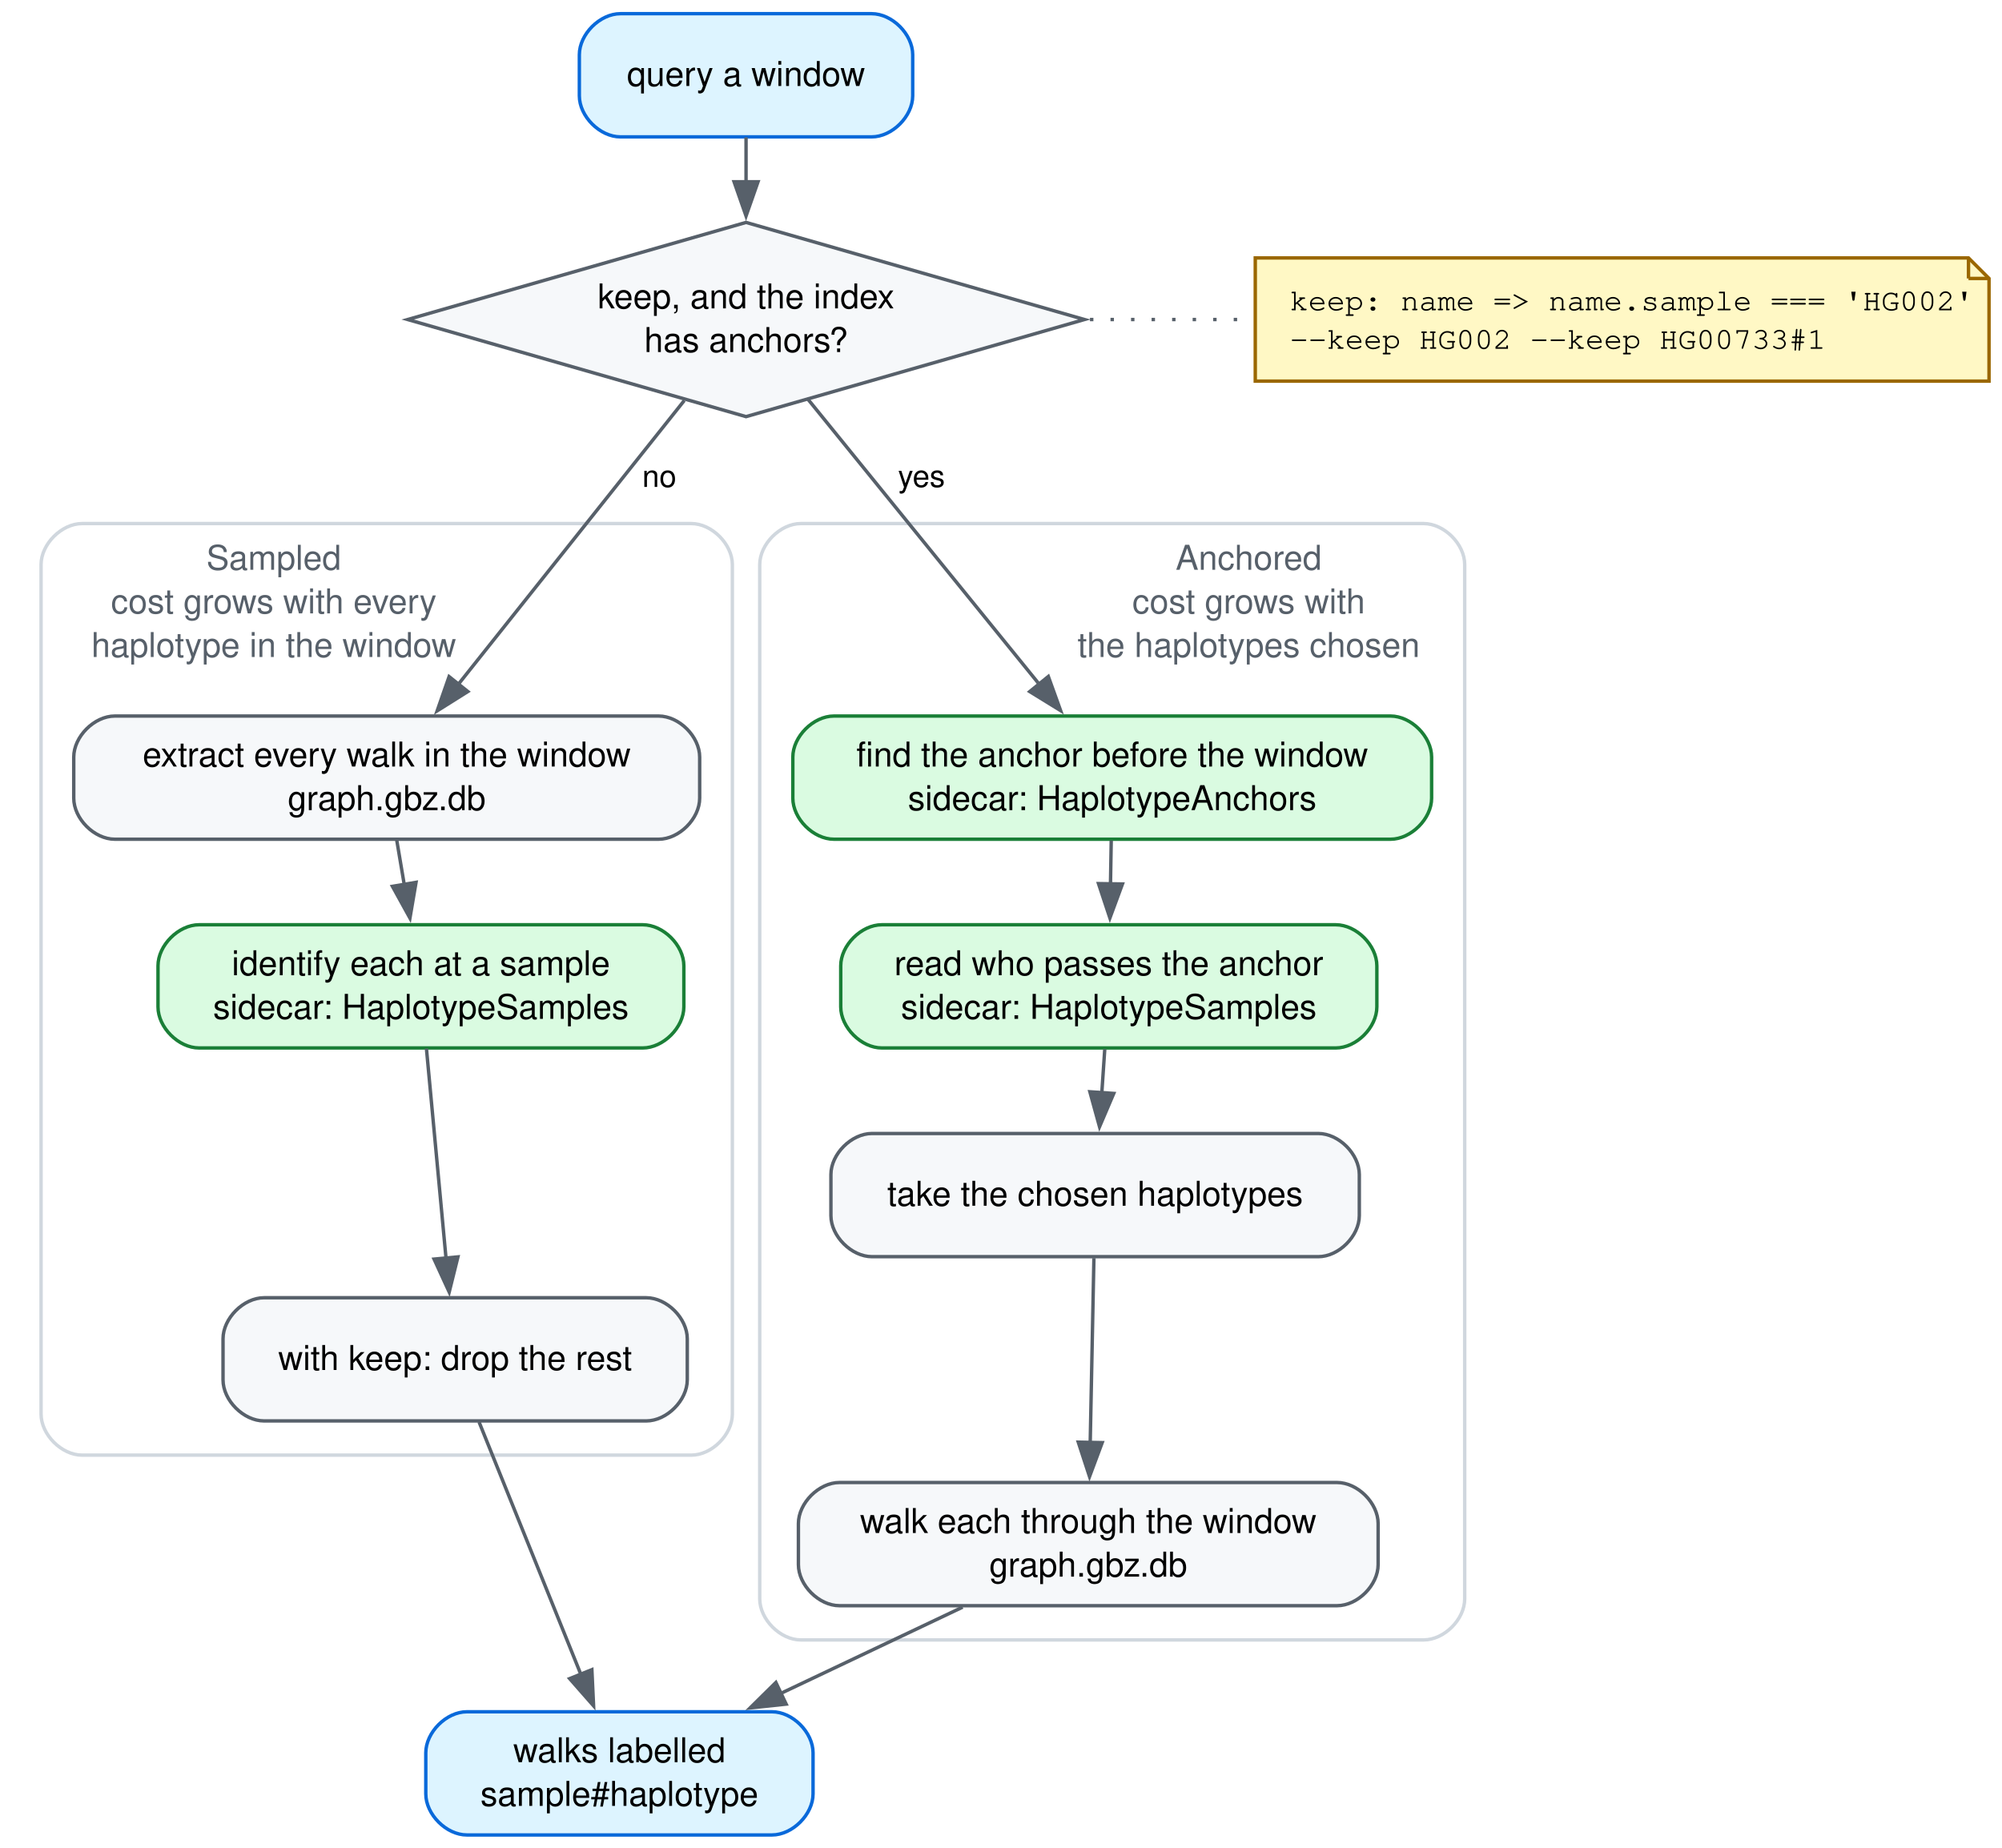
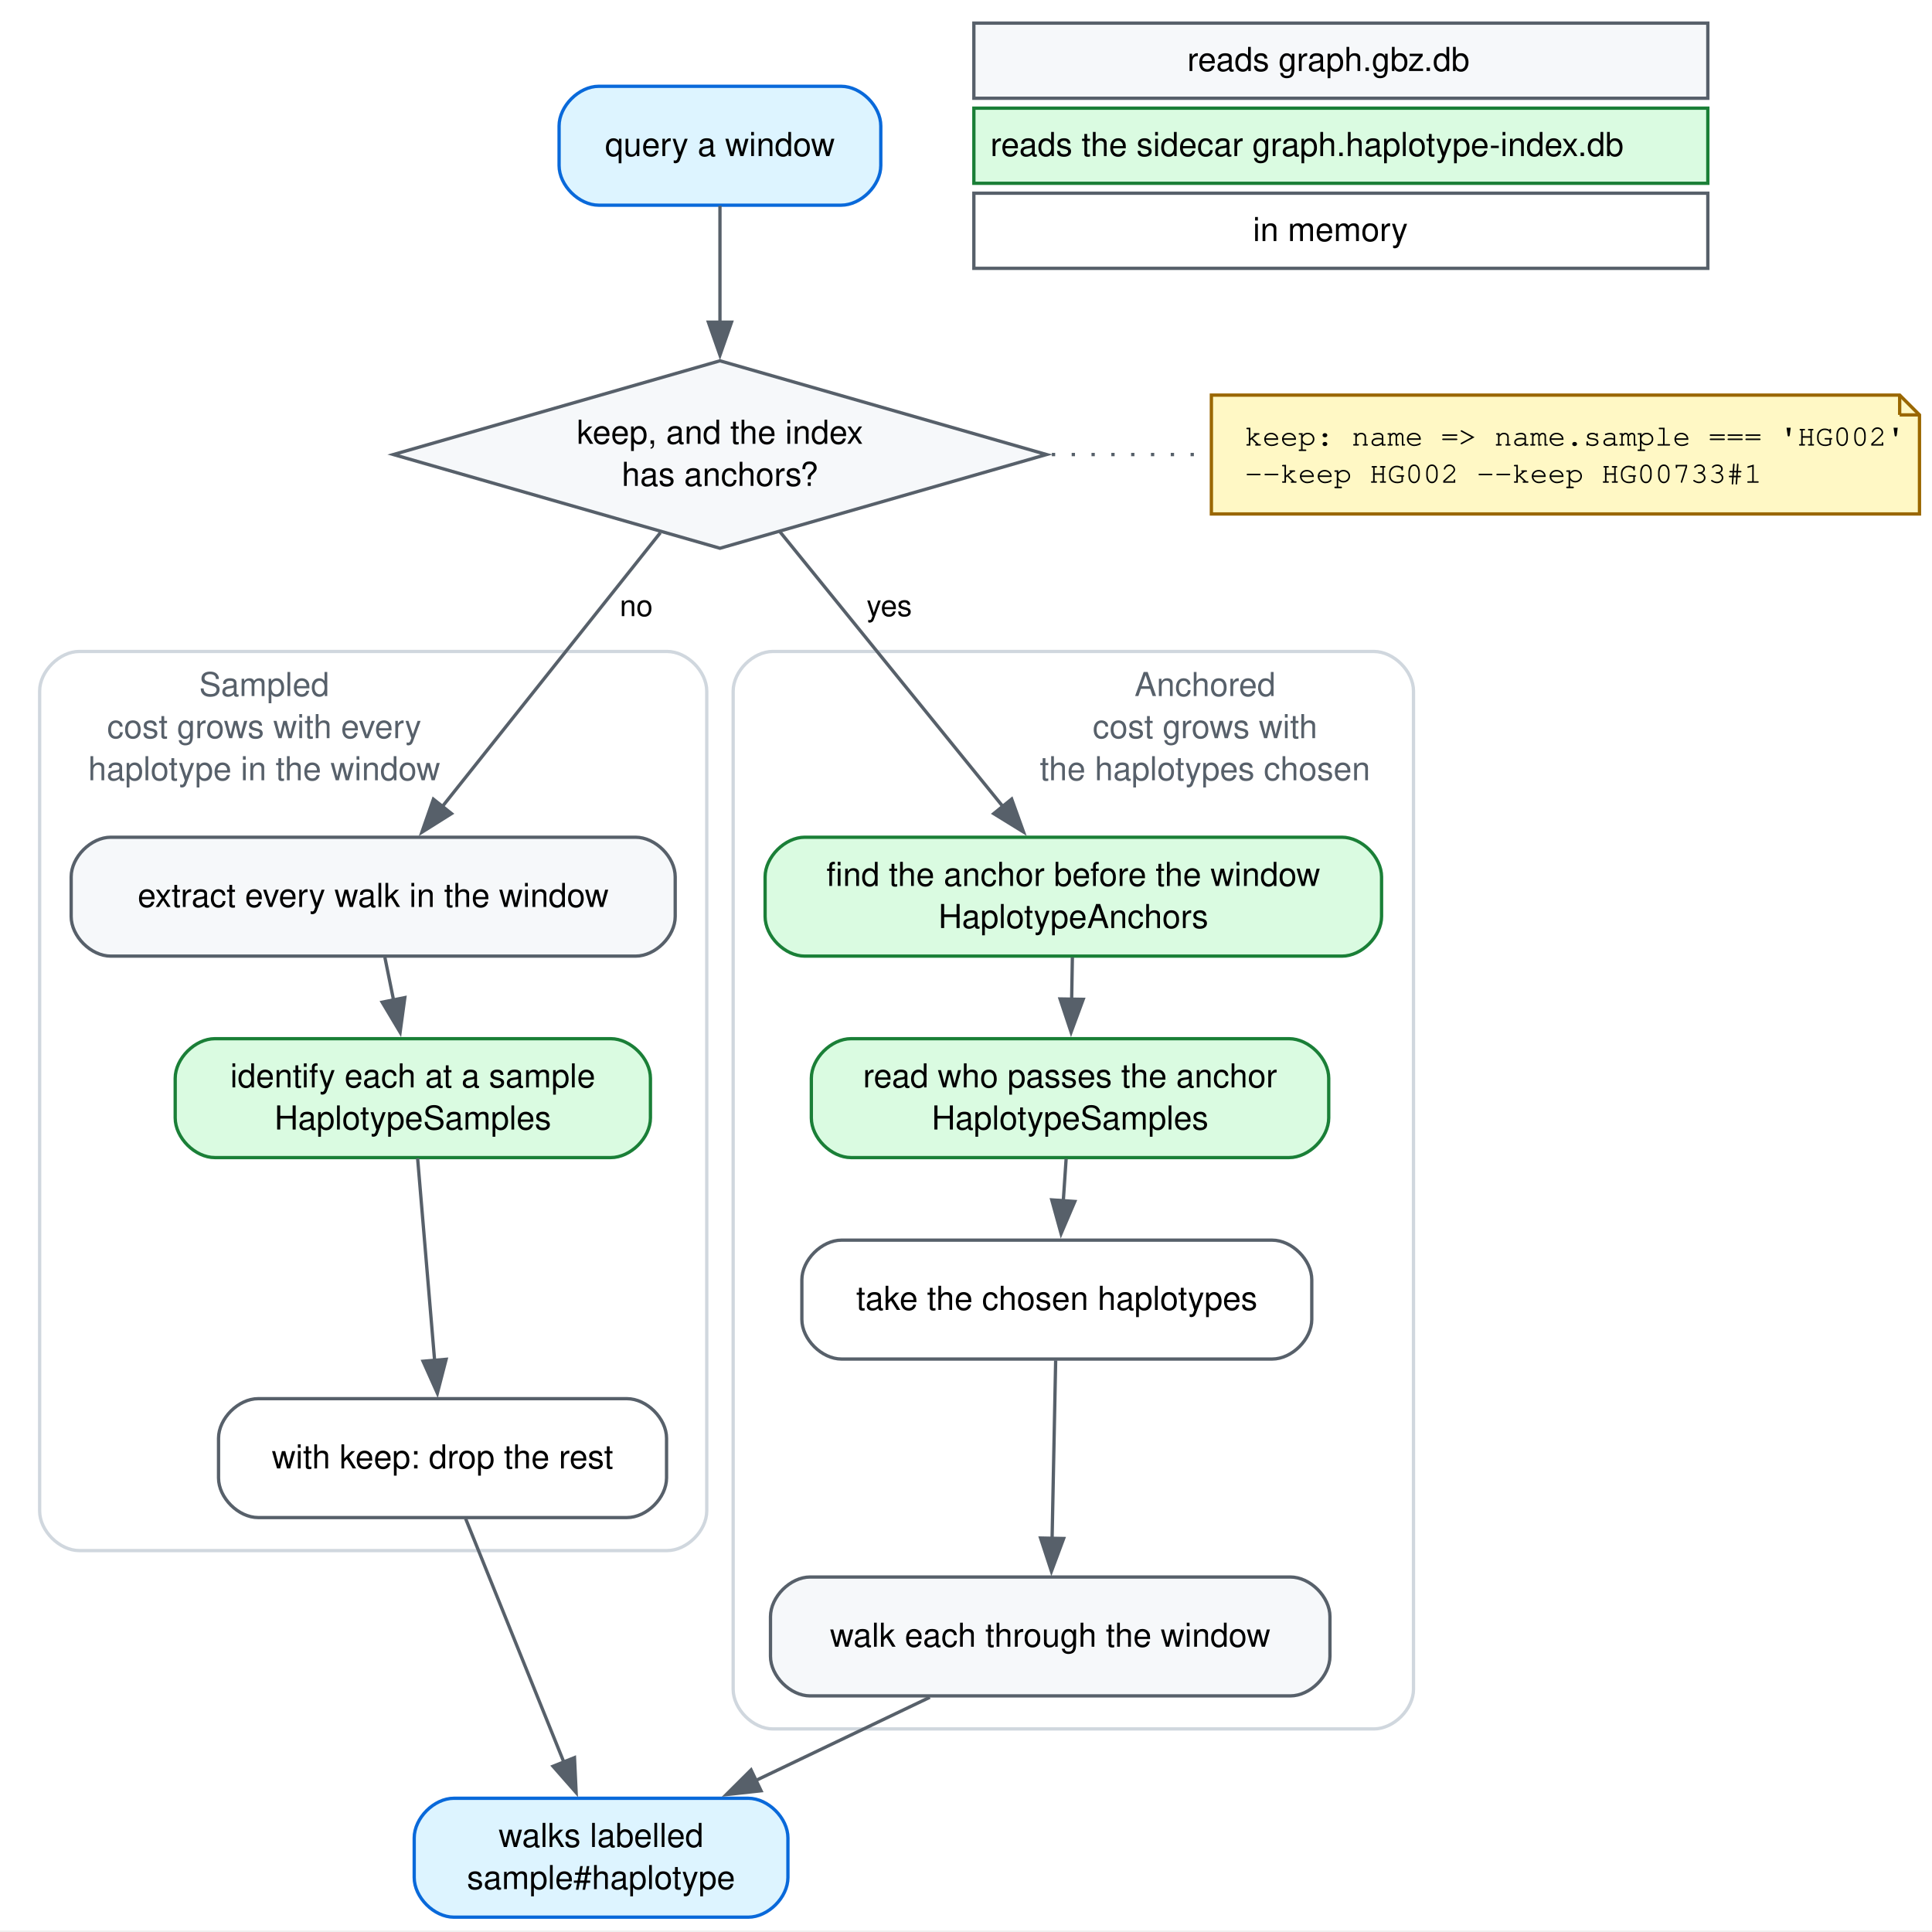
- <svg xmlns="http://www.w3.org/2000/svg" width="585pt" height="540pt" viewBox="0.00 0.00 585.00 540.00">
-   <g id="graph0" class="graph" transform="scale(1 1) rotate(0) translate(4 536.26)">
-     <polygon fill="white" stroke="none" points="-4,4 -4,-536.26 581.21,-536.26 581.21,4 -4,4" />
-     <g id="clust2" class="cluster">
+ <svg xmlns="http://www.w3.org/2000/svg" width="585pt" height="585pt" viewBox="0.00 0.00 585.00 585.00">
+   <g id="graph0" class="graph" transform="scale(1 1) rotate(0) translate(4 580.51)">
+     <polygon fill="white" stroke="none" points="-4,4 -4,-580.51 581.21,-580.51 581.21,4 -4,4" />
+     <g id="clust3" class="cluster">
      <path fill="white" stroke="#d0d7de" d="M20,-111C20,-111 198,-111 198,-111 204,-111 210,-117 210,-123 210,-123 210,-371.25 210,-371.25 210,-377.25 204,-383.25 198,-383.25 198,-383.25 20,-383.25 20,-383.25 14,-383.25 8,-377.25 8,-371.25 8,-371.25 8,-123 8,-123 8,-117 14,-111 20,-111" />
      <text xml:space="preserve" text-anchor="middle" x="76" y="-369.75" font-family="Helvetica,sans-Serif" font-size="10.00" fill="#57606a">Sampled</text>
      <text xml:space="preserve" text-anchor="middle" x="76" y="-357" font-family="Helvetica,sans-Serif" font-size="10.00" fill="#57606a">cost grows with every</text>
      <text xml:space="preserve" text-anchor="middle" x="76" y="-344.25" font-family="Helvetica,sans-Serif" font-size="10.00" fill="#57606a">haplotype in the window</text>
    </g>
-     <g id="clust3" class="cluster">
+     <g id="clust4" class="cluster">
      <path fill="white" stroke="#d0d7de" d="M230,-57C230,-57 412,-57 412,-57 418,-57 424,-63 424,-69 424,-69 424,-371.25 424,-371.25 424,-377.25 418,-383.25 412,-383.25 412,-383.25 230,-383.25 230,-383.25 224,-383.25 218,-377.25 218,-371.25 218,-371.25 218,-69 218,-69 218,-63 224,-57 230,-57" />
      <text xml:space="preserve" text-anchor="middle" x="360.88" y="-369.75" font-family="Helvetica,sans-Serif" font-size="10.00" fill="#57606a">Anchored</text>
      <text xml:space="preserve" text-anchor="middle" x="360.88" y="-357" font-family="Helvetica,sans-Serif" font-size="10.00" fill="#57606a">cost grows with</text>
      <text xml:space="preserve" text-anchor="middle" x="360.88" y="-344.25" font-family="Helvetica,sans-Serif" font-size="10.00" fill="#57606a">the haplotypes chosen</text>
    </g>
    <g id="node1" class="node">
-       <path fill="#ddf4ff" stroke="#0969da" d="M250.7,-532.26C250.7,-532.26 177.29,-532.26 177.29,-532.26 171.29,-532.26 165.29,-526.26 165.29,-520.26 165.29,-520.26 165.29,-508.26 165.29,-508.26 165.29,-502.26 171.29,-496.26 177.29,-496.26 177.29,-496.26 250.7,-496.26 250.7,-496.26 256.7,-496.26 262.7,-502.26 262.7,-508.26 262.7,-508.26 262.7,-520.26 262.7,-520.26 262.7,-526.26 256.7,-532.26 250.7,-532.26" />
-       <text xml:space="preserve" text-anchor="middle" x="214" y="-511.13" font-family="Helvetica,sans-Serif" font-size="10.00">query a window</text>
+       <path fill="#ddf4ff" stroke="#0969da" d="M250.7,-554.38C250.7,-554.38 177.29,-554.38 177.29,-554.38 171.29,-554.38 165.29,-548.38 165.29,-542.38 165.29,-542.38 165.29,-530.38 165.29,-530.38 165.29,-524.38 171.29,-518.38 177.29,-518.38 177.29,-518.38 250.7,-518.38 250.7,-518.38 256.7,-518.38 262.7,-524.38 262.7,-530.38 262.7,-530.38 262.7,-542.38 262.7,-542.38 262.7,-548.38 256.7,-554.38 250.7,-554.38" />
+       <text xml:space="preserve" text-anchor="middle" x="214" y="-533.26" font-family="Helvetica,sans-Serif" font-size="10.00">query a window</text>
    </g>
    <g id="node2" class="node">
      <polygon fill="#f6f8fa" stroke="#57606a" points="214,-471.26 115.12,-442.88 214,-414.5 312.88,-442.88 214,-471.26" />
      <text xml:space="preserve" text-anchor="middle" x="214" y="-446.13" font-family="Helvetica,sans-Serif" font-size="10.00">keep, and the index</text>
      <text xml:space="preserve" text-anchor="middle" x="214" y="-433.38" font-family="Helvetica,sans-Serif" font-size="10.00">has anchors?</text>
    </g>
    <g id="edge2" class="edge">
-       <path fill="none" stroke="#57606a" d="M214,-496.11C214,-492.07 214,-487.6 214,-483.03" />
-       <polygon fill="#57606a" stroke="#57606a" points="217.5,-483.14 214,-473.14 210.5,-483.14 217.5,-483.14" />
+       <path fill="none" stroke="#57606a" d="M214,-518.17C214,-508.21 214,-495.24 214,-482.93" />
+       <polygon fill="#57606a" stroke="#57606a" points="217.5,-482.96 214,-472.96 210.5,-482.96 217.5,-482.96" />
    </g>
    <g id="node3" class="node">
      <polygon fill="#fff8c5" stroke="#9a6700" points="571.21,-460.88 362.8,-460.88 362.8,-424.88 577.21,-424.88 577.21,-454.88 571.21,-460.88" />
      <polyline fill="none" stroke="#9a6700" points="571.21,-460.88 571.21,-454.88" />
      <polyline fill="none" stroke="#9a6700" points="577.21,-454.88 571.21,-454.88" />
      <text xml:space="preserve" text-anchor="start" x="372.88" y="-445.58" font-family="Courier,monospace" font-size="9.00">keep: name =&gt; name.sample === 'HG002'</text>
      <text xml:space="preserve" text-anchor="start" x="372.88" y="-434.33" font-family="Courier,monospace" font-size="9.00">--keep HG002 --keep HG00733#1</text>
    </g>
    <g id="edge1" class="edge">
      <path fill="none" stroke="#57606a" stroke-dasharray="1,5" d="M314.5,-442.88C330.5,-442.88 346.49,-442.88 362.49,-442.88" />
    </g>
-     <g id="node5" class="node">
+     <g id="node6" class="node">
      <path fill="#f6f8fa" stroke="#57606a" d="M188.45,-327C188.45,-327 29.55,-327 29.55,-327 23.55,-327 17.55,-321 17.55,-315 17.55,-315 17.55,-303 17.55,-303 17.55,-297 23.55,-291 29.55,-291 29.55,-291 188.45,-291 188.45,-291 194.45,-291 200.45,-297 200.45,-303 200.45,-303 200.45,-315 200.45,-315 200.45,-321 194.45,-327 188.45,-327" />
-       <text xml:space="preserve" text-anchor="middle" x="109" y="-312.25" font-family="Helvetica,sans-Serif" font-size="10.00">extract every walk in the window</text>
-       <text xml:space="preserve" text-anchor="middle" x="109" y="-299.5" font-family="Helvetica,sans-Serif" font-size="10.00">graph.gbz.db</text>
+       <text xml:space="preserve" text-anchor="middle" x="109" y="-305.88" font-family="Helvetica,sans-Serif" font-size="10.00">extract every walk in the window</text>
    </g>
    <g id="edge8" class="edge">
      <path fill="none" stroke="#57606a" d="M195.95,-419.21C177.63,-396.19 149.28,-360.59 129.97,-336.33" />
      <polygon fill="#57606a" stroke="#57606a" points="132.71,-334.16 123.74,-328.52 127.23,-338.52 132.71,-334.16" />
      <text xml:space="preserve" text-anchor="middle" x="188.66" y="-393.95" font-family="Helvetica,sans-Serif" font-size="9.00"> no </text>
    </g>
-     <g id="node8" class="node">
+     <g id="node9" class="node">
      <path fill="#dafbe1" stroke="#1a7f37" d="M402.33,-327C402.33,-327 239.67,-327 239.67,-327 233.67,-327 227.67,-321 227.67,-315 227.67,-315 227.67,-303 227.67,-303 227.67,-297 233.67,-291 239.67,-291 239.67,-291 402.33,-291 402.33,-291 408.33,-291 414.33,-297 414.33,-303 414.33,-303 414.33,-315 414.33,-315 414.33,-321 408.33,-327 402.33,-327" />
      <text xml:space="preserve" text-anchor="middle" x="321" y="-312.25" font-family="Helvetica,sans-Serif" font-size="10.00">find the anchor before the window</text>
-       <text xml:space="preserve" text-anchor="middle" x="321" y="-299.5" font-family="Helvetica,sans-Serif" font-size="10.00">sidecar: HaplotypeAnchors</text>
+       <text xml:space="preserve" text-anchor="middle" x="321" y="-299.5" font-family="Helvetica,sans-Serif" font-size="10.00">HaplotypeAnchors</text>
    </g>
    <g id="edge9" class="edge">
      <path fill="none" stroke="#57606a" d="M232.15,-419.51C250.87,-396.44 280.03,-360.5 299.8,-336.14" />
      <polygon fill="#57606a" stroke="#57606a" points="302.33,-338.56 305.92,-328.59 296.9,-334.15 302.33,-338.56" />
      <text xml:space="preserve" text-anchor="middle" x="265.27" y="-393.95" font-family="Helvetica,sans-Serif" font-size="9.00"> yes </text>
    </g>
    <g id="node4" class="node">
-       <path fill="#ddf4ff" stroke="#0969da" d="M221.58,-36C221.58,-36 132.42,-36 132.42,-36 126.42,-36 120.42,-30 120.42,-24 120.42,-24 120.42,-12 120.42,-12 120.42,-6 126.42,0 132.42,0 132.42,0 221.58,0 221.58,0 227.58,0 233.58,-6 233.58,-12 233.58,-12 233.58,-24 233.58,-24 233.58,-30 227.58,-36 221.58,-36" />
-       <text xml:space="preserve" text-anchor="middle" x="177" y="-21.25" font-family="Helvetica,sans-Serif" font-size="10.00">walks labelled</text>
-       <text xml:space="preserve" text-anchor="middle" x="177" y="-8.5" font-family="Helvetica,sans-Serif" font-size="10.00">sample#haplotype</text>
+       <path fill="#ddf4ff" stroke="#0969da" d="M222.58,-36C222.58,-36 133.42,-36 133.42,-36 127.42,-36 121.42,-30 121.42,-24 121.42,-24 121.42,-12 121.42,-12 121.42,-6 127.42,0 133.42,0 133.42,0 222.58,0 222.58,0 228.58,0 234.58,-6 234.58,-12 234.58,-12 234.58,-24 234.58,-24 234.58,-30 228.58,-36 222.58,-36" />
+       <text xml:space="preserve" text-anchor="middle" x="178" y="-21.25" font-family="Helvetica,sans-Serif" font-size="10.00">walks labelled</text>
+       <text xml:space="preserve" text-anchor="middle" x="178" y="-8.5" font-family="Helvetica,sans-Serif" font-size="10.00">sample#haplotype</text>
    </g>
-     <g id="node6" class="node">
-       <path fill="#dafbe1" stroke="#1a7f37" d="M183.83,-266C183.83,-266 54.17,-266 54.17,-266 48.17,-266 42.17,-260 42.17,-254 42.17,-254 42.17,-242 42.17,-242 42.17,-236 48.17,-230 54.17,-230 54.17,-230 183.83,-230 183.83,-230 189.83,-230 195.83,-236 195.83,-242 195.83,-242 195.83,-254 195.83,-254 195.83,-260 189.83,-266 183.83,-266" />
-       <text xml:space="preserve" text-anchor="middle" x="119" y="-251.25" font-family="Helvetica,sans-Serif" font-size="10.00">identify each at a sample</text>
-       <text xml:space="preserve" text-anchor="middle" x="119" y="-238.5" font-family="Helvetica,sans-Serif" font-size="10.00">sidecar: HaplotypeSamples</text>
+     <g id="node5" class="node">
+       <polygon fill="#f6f8fa" stroke="none" points="290.88,-550.76 290.88,-573.51 513.12,-573.51 513.12,-550.76 290.88,-550.76" />
+       <polygon fill="none" stroke="#57606a" points="290.88,-550.76 290.88,-573.51 513.12,-573.51 513.12,-550.76 290.88,-550.76" />
+       <text xml:space="preserve" text-anchor="start" x="355.5" y="-559.01" font-family="Helvetica,sans-Serif" font-size="10.00">reads graph.gbz.db</text>
+       <polygon fill="#dafbe1" stroke="none" points="290.88,-525.01 290.88,-547.76 513.12,-547.76 513.12,-525.01 290.88,-525.01" />
+       <polygon fill="none" stroke="#1a7f37" points="290.88,-525.01 290.88,-547.76 513.12,-547.76 513.12,-525.01 290.88,-525.01" />
+       <text xml:space="preserve" text-anchor="start" x="295.88" y="-533.26" font-family="Helvetica,sans-Serif" font-size="10.00">reads the sidecar graph.haplotype-index.db</text>
+       <polygon fill="white" stroke="none" points="290.88,-499.26 290.88,-522.01 513.12,-522.01 513.12,-499.26 290.88,-499.26" />
+       <polygon fill="none" stroke="#57606a" points="290.88,-499.26 290.88,-522.01 513.12,-522.01 513.12,-499.26 290.88,-499.26" />
+       <text xml:space="preserve" text-anchor="start" x="375.38" y="-507.51" font-family="Helvetica,sans-Serif" font-size="10.00">in memory</text>
+     </g>
+     <g id="node7" class="node">
+       <path fill="#dafbe1" stroke="#1a7f37" d="M180.95,-266C180.95,-266 61.05,-266 61.05,-266 55.05,-266 49.05,-260 49.05,-254 49.05,-254 49.05,-242 49.05,-242 49.05,-236 55.05,-230 61.05,-230 61.05,-230 180.95,-230 180.95,-230 186.95,-230 192.95,-236 192.95,-242 192.95,-242 192.95,-254 192.95,-254 192.95,-260 186.95,-266 180.95,-266" />
+       <text xml:space="preserve" text-anchor="middle" x="121" y="-251.25" font-family="Helvetica,sans-Serif" font-size="10.00">identify each at a sample</text>
+       <text xml:space="preserve" text-anchor="middle" x="121" y="-238.5" font-family="Helvetica,sans-Serif" font-size="10.00">HaplotypeSamples</text>
    </g>
    <g id="edge3" class="edge">
-       <path fill="none" stroke="#57606a" d="M111.95,-290.62C112.63,-286.57 113.38,-282.16 114.12,-277.77" />
-       <polygon fill="#57606a" stroke="#57606a" points="117.57,-278.4 115.79,-267.95 110.67,-277.23 117.57,-278.4" />
+       <path fill="none" stroke="#57606a" d="M112.54,-290.62C113.38,-286.45 114.31,-281.9 115.23,-277.38" />
+       <polygon fill="#57606a" stroke="#57606a" points="118.58,-278.44 117.15,-267.95 111.72,-277.05 118.58,-278.44" />
    </g>
-     <g id="node7" class="node">
-       <path fill="#f6f8fa" stroke="#57606a" d="M184.83,-157C184.83,-157 73.17,-157 73.17,-157 67.17,-157 61.17,-151 61.17,-145 61.17,-145 61.17,-133 61.17,-133 61.17,-127 67.17,-121 73.17,-121 73.17,-121 184.83,-121 184.83,-121 190.83,-121 196.83,-127 196.83,-133 196.83,-133 196.83,-145 196.83,-145 196.83,-151 190.83,-157 184.83,-157" />
-       <text xml:space="preserve" text-anchor="middle" x="129" y="-135.88" font-family="Helvetica,sans-Serif" font-size="10.00">with keep: drop the rest</text>
+     <g id="node8" class="node">
+       <path fill="white" stroke="#57606a" d="M185.83,-157C185.83,-157 74.17,-157 74.17,-157 68.17,-157 62.17,-151 62.17,-145 62.17,-145 62.17,-133 62.17,-133 62.17,-127 68.17,-121 74.17,-121 74.17,-121 185.83,-121 185.83,-121 191.83,-121 197.83,-127 197.83,-133 197.83,-133 197.83,-145 197.83,-145 197.83,-151 191.83,-157 185.83,-157" />
+       <text xml:space="preserve" text-anchor="middle" x="130" y="-135.88" font-family="Helvetica,sans-Serif" font-size="10.00">with keep: drop the rest</text>
    </g>
    <g id="edge4" class="edge">
-       <path fill="none" stroke="#57606a" d="M120.61,-229.81C122.15,-213.27 124.52,-187.98 126.34,-168.44" />
-       <polygon fill="#57606a" stroke="#57606a" points="129.81,-168.94 127.26,-158.66 122.84,-168.29 129.81,-168.94" />
+       <path fill="none" stroke="#57606a" d="M122.45,-229.81C123.84,-213.27 125.96,-187.98 127.61,-168.44" />
+       <polygon fill="#57606a" stroke="#57606a" points="131.08,-168.92 128.43,-158.66 124.1,-168.33 131.08,-168.92" />
    </g>
    <g id="edge10" class="edge">
-       <path fill="none" stroke="#57606a" d="M135.98,-120.7C143.8,-101.31 156.59,-69.6 165.81,-46.74" />
-       <polygon fill="#57606a" stroke="#57606a" points="168.95,-48.31 169.45,-37.73 162.46,-45.69 168.95,-48.31" />
+       <path fill="none" stroke="#57606a" d="M136.98,-120.7C144.8,-101.31 157.59,-69.6 166.81,-46.74" />
+       <polygon fill="#57606a" stroke="#57606a" points="169.95,-48.31 170.45,-37.73 163.46,-45.69 169.95,-48.31" />
    </g>
-     <g id="node9" class="node">
+     <g id="node10" class="node">
      <path fill="#dafbe1" stroke="#1a7f37" d="M386.33,-266C386.33,-266 253.67,-266 253.67,-266 247.67,-266 241.67,-260 241.67,-254 241.67,-254 241.67,-242 241.67,-242 241.67,-236 247.67,-230 253.67,-230 253.67,-230 386.33,-230 386.33,-230 392.33,-230 398.33,-236 398.33,-242 398.33,-242 398.33,-254 398.33,-254 398.33,-260 392.33,-266 386.33,-266" />
      <text xml:space="preserve" text-anchor="middle" x="320" y="-251.25" font-family="Helvetica,sans-Serif" font-size="10.00">read who passes the anchor</text>
-       <text xml:space="preserve" text-anchor="middle" x="320" y="-238.5" font-family="Helvetica,sans-Serif" font-size="10.00">sidecar: HaplotypeSamples</text>
+       <text xml:space="preserve" text-anchor="middle" x="320" y="-238.5" font-family="Helvetica,sans-Serif" font-size="10.00">HaplotypeSamples</text>
    </g>
    <g id="edge5" class="edge">
      <path fill="none" stroke="#57606a" d="M320.71,-290.62C320.64,-286.57 320.56,-282.16 320.49,-277.77" />
      <polygon fill="#57606a" stroke="#57606a" points="323.99,-277.92 320.32,-267.98 316.99,-278.03 323.99,-277.92" />
    </g>
-     <g id="node10" class="node">
-       <path fill="#f6f8fa" stroke="#57606a" d="M381.2,-205C381.2,-205 250.8,-205 250.8,-205 244.8,-205 238.8,-199 238.8,-193 238.8,-193 238.8,-181 238.8,-181 238.8,-175 244.8,-169 250.8,-169 250.8,-169 381.2,-169 381.2,-169 387.2,-169 393.2,-175 393.2,-181 393.2,-181 393.2,-193 393.2,-193 393.2,-199 387.2,-205 381.2,-205" />
+     <g id="node11" class="node">
+       <path fill="white" stroke="#57606a" d="M381.2,-205C381.2,-205 250.8,-205 250.8,-205 244.8,-205 238.8,-199 238.8,-193 238.8,-193 238.8,-181 238.8,-181 238.8,-175 244.8,-169 250.8,-169 250.8,-169 381.2,-169 381.2,-169 387.2,-169 393.2,-175 393.2,-181 393.2,-181 393.2,-193 393.2,-193 393.2,-199 387.2,-205 381.2,-205" />
      <text xml:space="preserve" text-anchor="middle" x="316" y="-183.88" font-family="Helvetica,sans-Serif" font-size="10.00">take the chosen haplotypes</text>
    </g>
    <g id="edge6" class="edge">
      <path fill="none" stroke="#57606a" d="M318.82,-229.62C318.55,-225.57 318.25,-221.16 317.95,-216.77" />
      <polygon fill="#57606a" stroke="#57606a" points="321.45,-216.71 317.29,-206.97 314.47,-217.19 321.45,-216.71" />
    </g>
-     <g id="node11" class="node">
+     <g id="node12" class="node">
      <path fill="#f6f8fa" stroke="#57606a" d="M386.7,-103C386.7,-103 241.3,-103 241.3,-103 235.3,-103 229.3,-97 229.3,-91 229.3,-91 229.3,-79 229.3,-79 229.3,-73 235.3,-67 241.3,-67 241.3,-67 386.7,-67 386.7,-67 392.7,-67 398.7,-73 398.7,-79 398.7,-79 398.7,-91 398.7,-91 398.7,-97 392.7,-103 386.7,-103" />
-       <text xml:space="preserve" text-anchor="middle" x="314" y="-88.25" font-family="Helvetica,sans-Serif" font-size="10.00">walk each through the window</text>
-       <text xml:space="preserve" text-anchor="middle" x="314" y="-75.5" font-family="Helvetica,sans-Serif" font-size="10.00">graph.gbz.db</text>
+       <text xml:space="preserve" text-anchor="middle" x="314" y="-81.88" font-family="Helvetica,sans-Serif" font-size="10.00">walk each through the window</text>
    </g>
    <g id="edge7" class="edge">
      <path fill="none" stroke="#57606a" d="M315.65,-168.58C315.35,-153.74 314.92,-132.12 314.57,-114.72" />
      <polygon fill="#57606a" stroke="#57606a" points="318.07,-114.66 314.37,-104.73 311.08,-114.8 318.07,-114.66" />
    </g>
    <g id="edge11" class="edge">
-       <path fill="none" stroke="#57606a" d="M277.29,-66.58C260.85,-58.79 241.29,-49.5 223.82,-41.21" />
-       <polygon fill="#57606a" stroke="#57606a" points="225.72,-38.24 215.18,-37.12 222.72,-44.56 225.72,-38.24" />
+       <path fill="none" stroke="#57606a" d="M277.55,-66.58C261.24,-58.79 241.82,-49.5 224.48,-41.21" />
+       <polygon fill="#57606a" stroke="#57606a" points="226.44,-38.27 215.91,-37.12 223.42,-44.59 226.44,-38.27" />
    </g>
  </g>
</svg>
